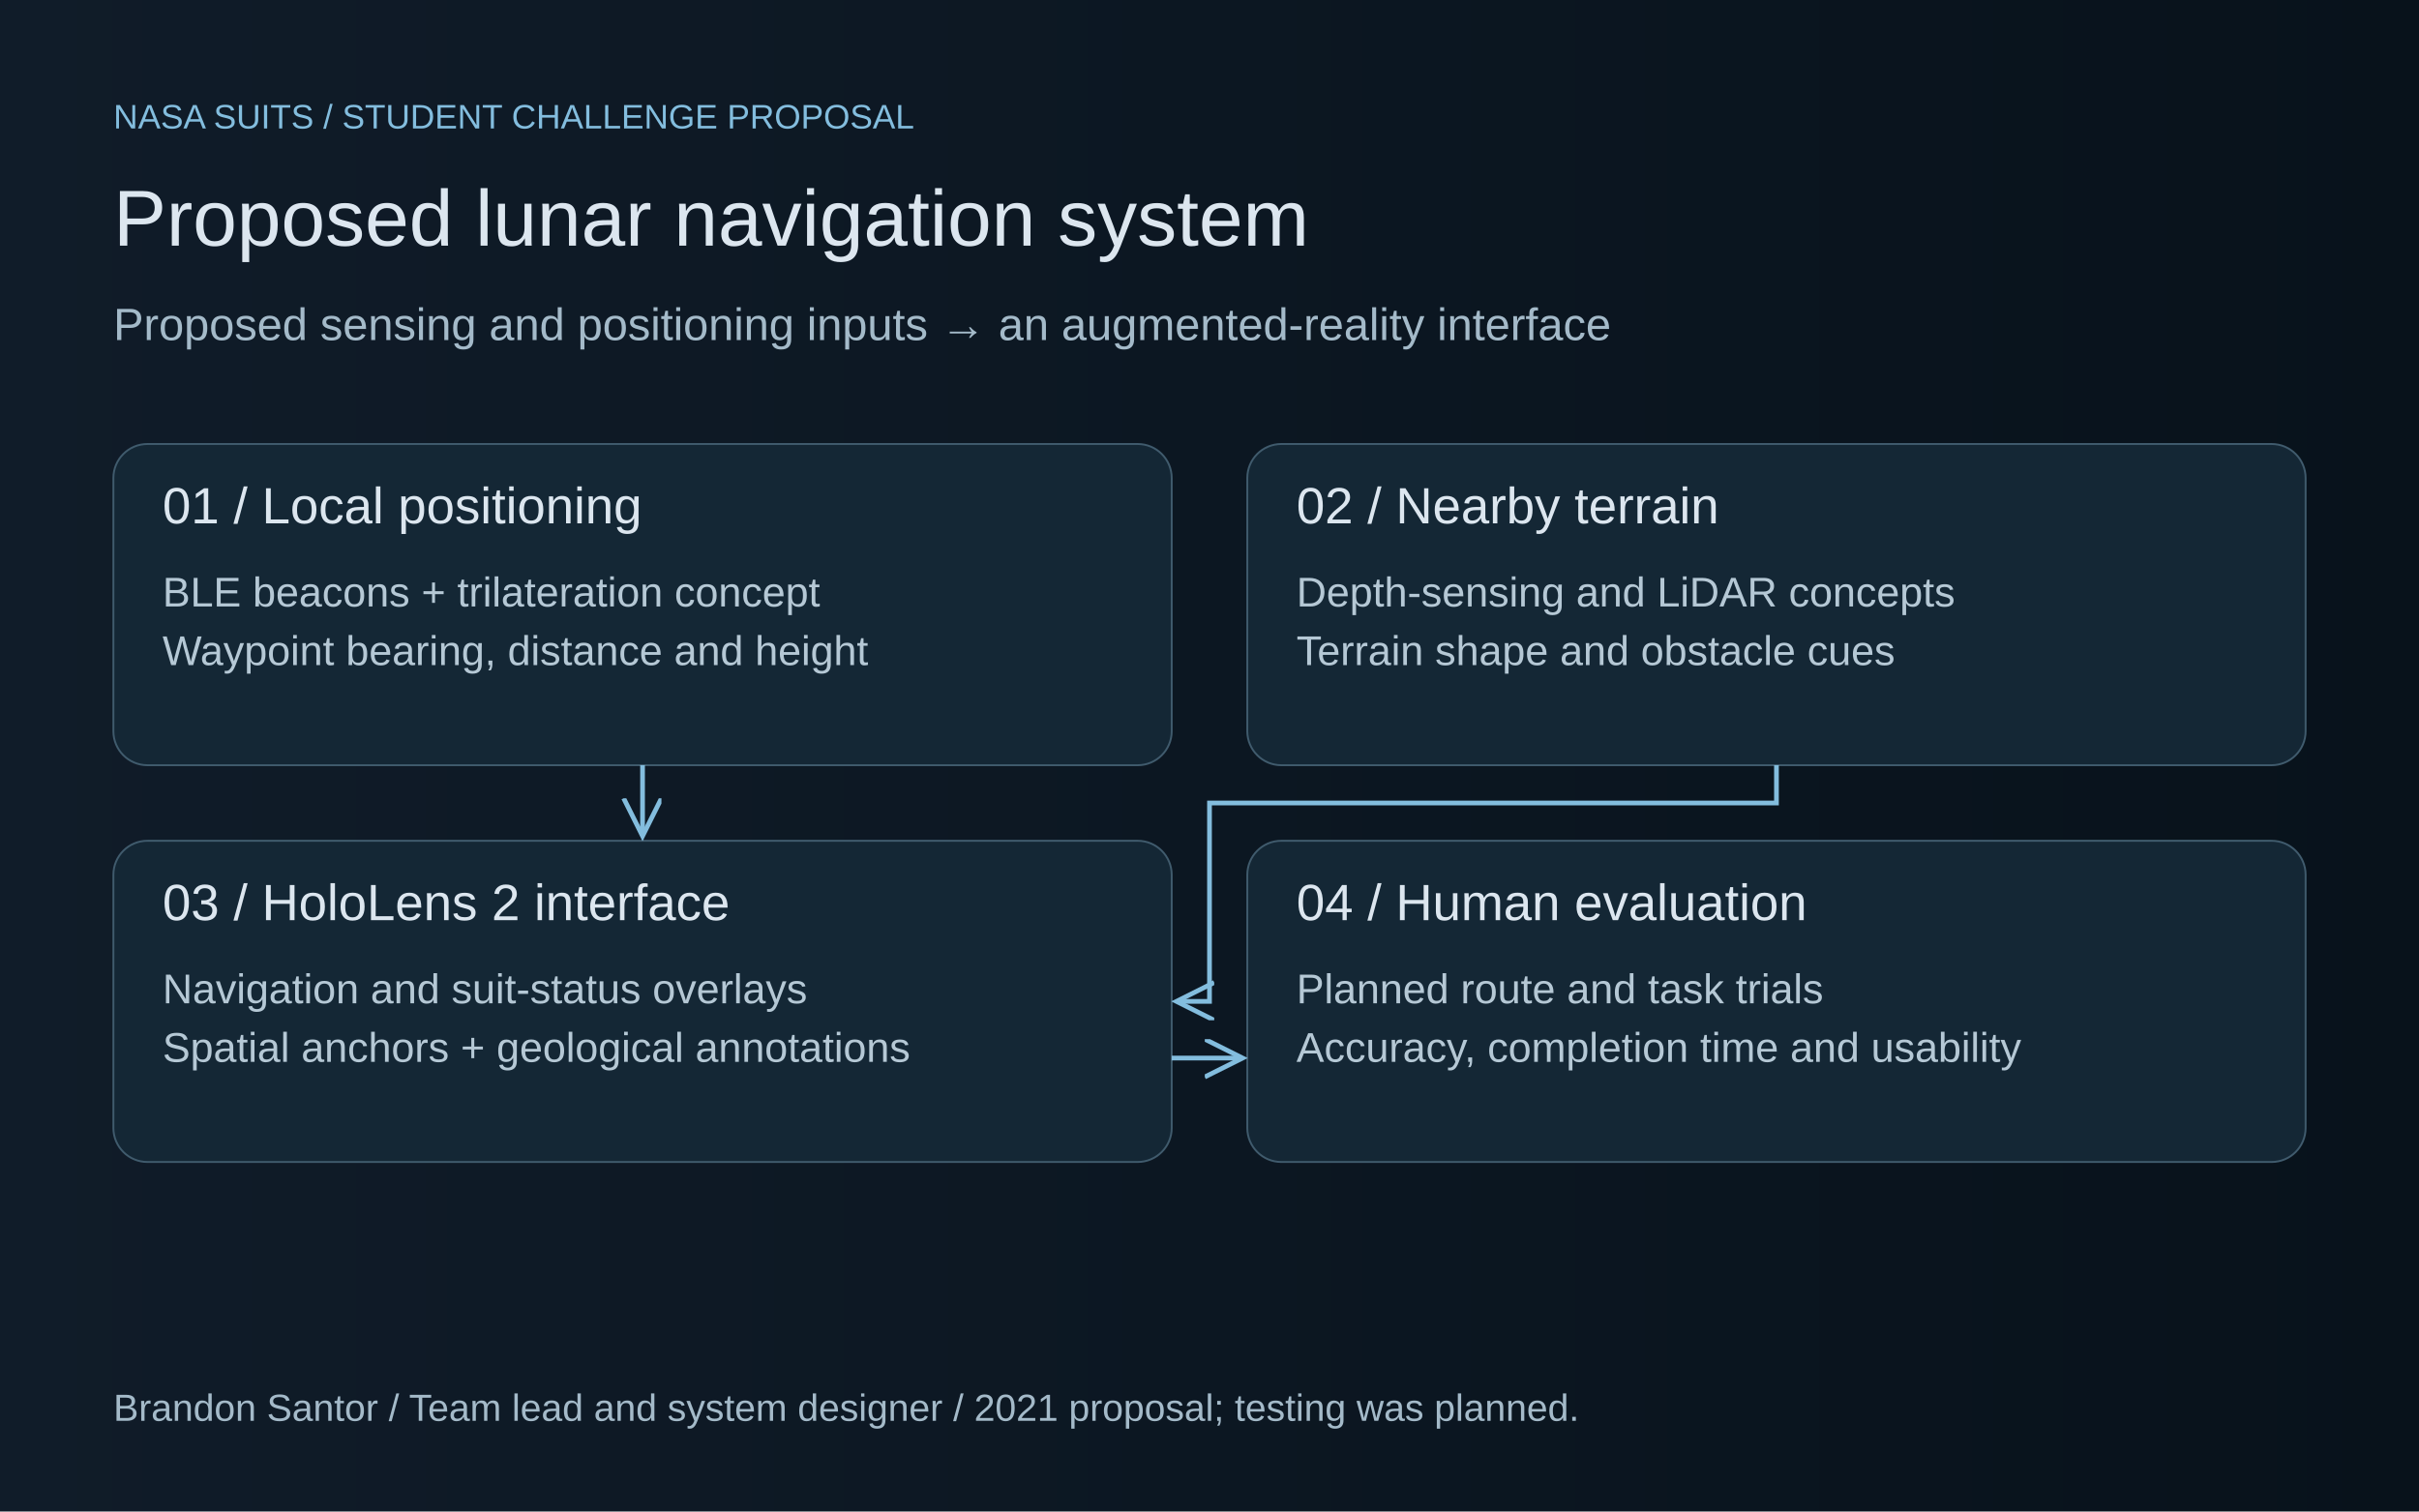
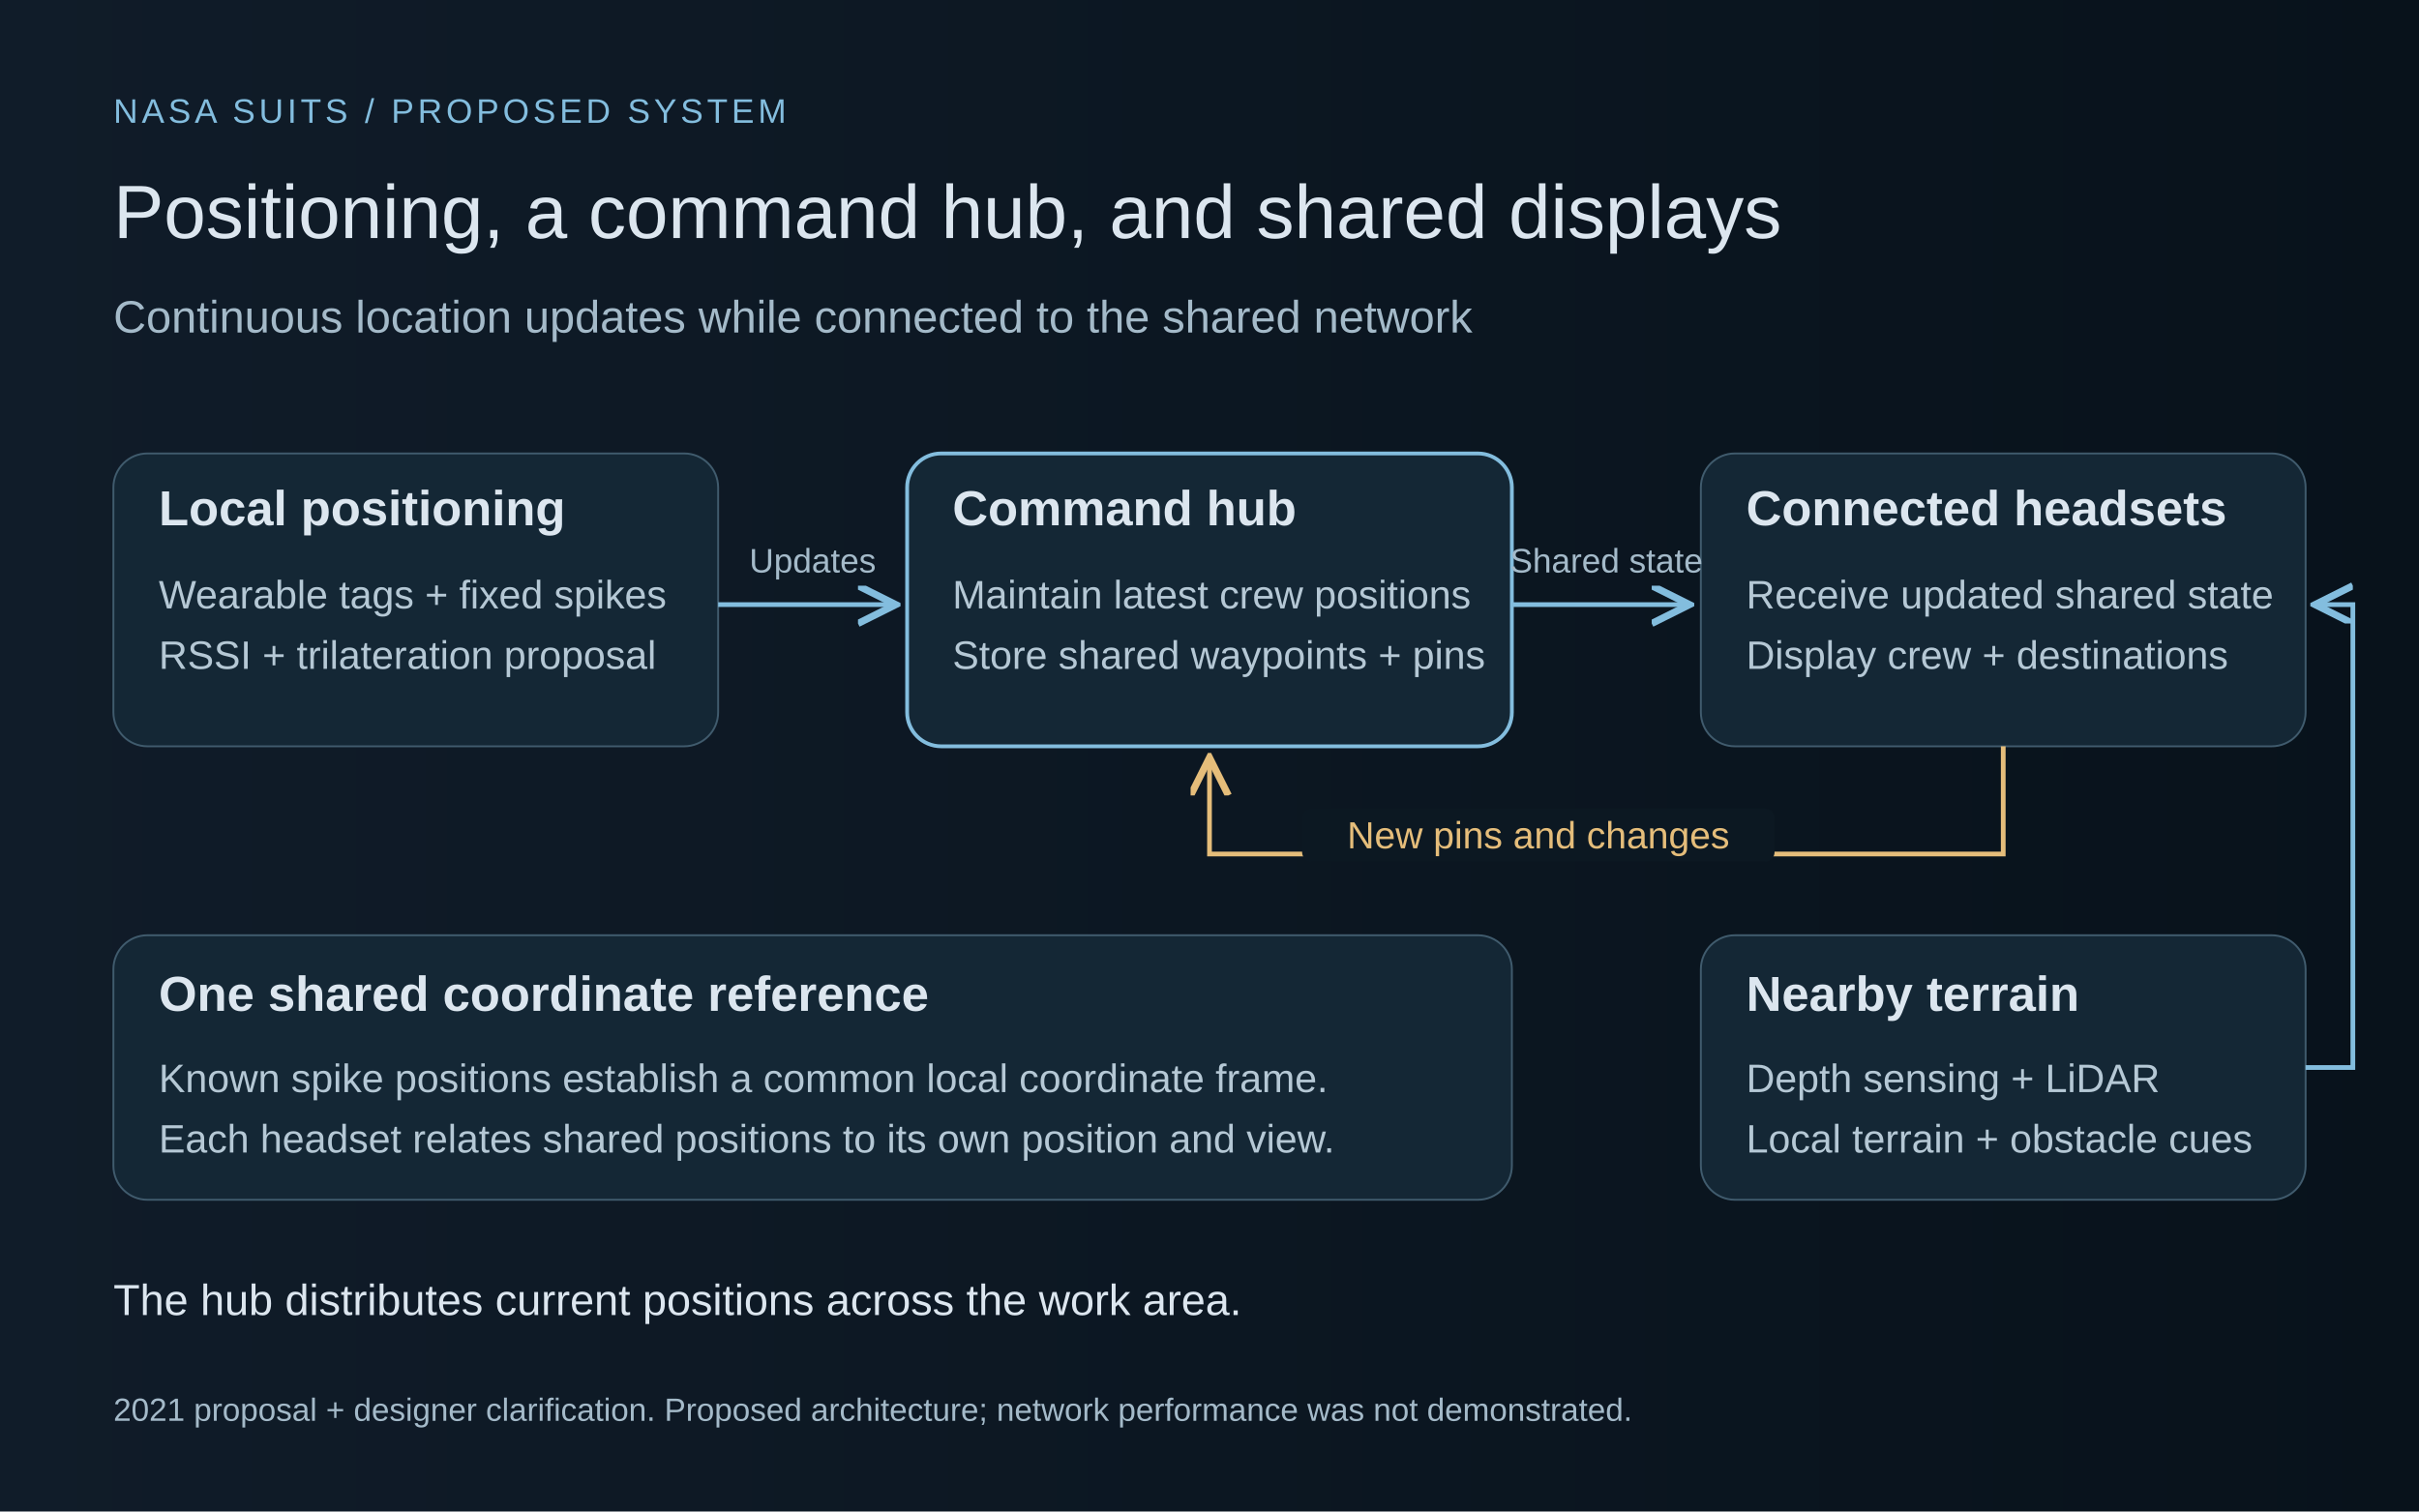
- <svg xmlns="http://www.w3.org/2000/svg" width="1280" height="800" viewBox="0 0 1280 800" role="img" aria-labelledby="title">
+ <svg xmlns="http://www.w3.org/2000/svg" width="1280" height="800" viewBox="0 0 1280 800" role="img" aria-labelledby="title desc">
  <defs>
    <linearGradient id="bg">
      <stop stop-color="#101c29" />
      <stop offset="1" stop-color="#08121b" />
    </linearGradient>
-     <marker id="arrow" markerWidth="9" markerHeight="9" refX="7" refY="4" orient="auto">
-       <path d="M0 0L8 4L0 8" fill="none" stroke="#83bdde" />
+     <marker id="arrow" markerWidth="9" markerHeight="9" refX="8" refY="4" orient="auto">
+       <path d="M0 0L8 4L0 8" fill="none" stroke="#83bdde" stroke-width="1.5" />
+     </marker>
+     <marker id="return-arrow" markerWidth="9" markerHeight="9" refX="8" refY="4" orient="auto">
+       <path d="M0 0L8 4L0 8" fill="none" stroke="#e5bd7a" stroke-width="1.5" />
    </marker>
  </defs>
  <rect width="1280" height="800" fill="url(#bg)" />
-   <text x="60" y="68" fill="#83bdde" font-family="Segoe UI,Arial,sans-serif" font-size="18">NASA SUITS / STUDENT CHALLENGE PROPOSAL</text>
-   <text x="60" y="130" fill="#dce6ef" font-family="Segoe UI,Arial,sans-serif" font-size="42">Proposed lunar navigation system</text>
-   <text x="60" y="180" fill="#a4bac9" font-family="Segoe UI,Arial,sans-serif" font-size="24">Proposed sensing and positioning inputs → an augmented-reality interface</text>
-   <rect x="60" y="235" width="560" height="170" rx="18" fill="#142735" stroke="#405b6d" />
-   <text x="86" y="277" fill="#dce6ef" font-family="Segoe UI,Arial,sans-serif" font-size="27">01 / Local positioning</text>
-   <text x="86" y="321" fill="#b5c8d5" font-family="Segoe UI,Arial,sans-serif" font-size="22">BLE beacons + trilateration concept</text>
-   <text x="86" y="352" fill="#b5c8d5" font-family="Segoe UI,Arial,sans-serif" font-size="22">Waypoint bearing, distance and height</text>
-   <rect x="660" y="235" width="560" height="170" rx="18" fill="#142735" stroke="#405b6d" />
-   <text x="686" y="277" fill="#dce6ef" font-family="Segoe UI,Arial,sans-serif" font-size="27">02 / Nearby terrain</text>
-   <text x="686" y="321" fill="#b5c8d5" font-family="Segoe UI,Arial,sans-serif" font-size="22">Depth-sensing and LiDAR concepts</text>
-   <text x="686" y="352" fill="#b5c8d5" font-family="Segoe UI,Arial,sans-serif" font-size="22">Terrain shape and obstacle cues</text>
-   <rect x="60" y="445" width="560" height="170" rx="18" fill="#142735" stroke="#405b6d" />
-   <text x="86" y="487" fill="#dce6ef" font-family="Segoe UI,Arial,sans-serif" font-size="27">03 / HoloLens 2 interface</text>
-   <text x="86" y="531" fill="#b5c8d5" font-family="Segoe UI,Arial,sans-serif" font-size="22">Navigation and suit-status overlays</text>
-   <text x="86" y="562" fill="#b5c8d5" font-family="Segoe UI,Arial,sans-serif" font-size="22">Spatial anchors + geological annotations</text>
-   <rect x="660" y="445" width="560" height="170" rx="18" fill="#142735" stroke="#405b6d" />
-   <text x="686" y="487" fill="#dce6ef" font-family="Segoe UI,Arial,sans-serif" font-size="27">04 / Human evaluation</text>
-   <text x="686" y="531" fill="#b5c8d5" font-family="Segoe UI,Arial,sans-serif" font-size="22">Planned route and task trials</text>
-   <text x="686" y="562" fill="#b5c8d5" font-family="Segoe UI,Arial,sans-serif" font-size="22">Accuracy, completion time and usability</text>
-   <g fill="none" stroke="#83bdde" stroke-width="2.5" marker-end="url(#arrow)">
-     <path d="M340 405V440" />
-     <path d="M940 405V425H640V530H625" />
-     <path d="M620 560H655" />
+   <g font-family="Segoe UI,Arial,sans-serif">
+     <text x="60" y="65" fill="#83bdde" font-size="18" letter-spacing="2">NASA SUITS / PROPOSED SYSTEM</text>
+     <text x="60" y="126" fill="#dce6ef" font-size="40">Positioning, a command hub, and shared displays</text>
+     <text x="60" y="176" fill="#a4bac9" font-size="24">Continuous location updates while connected to the shared network</text>
+     <g fill="#142735" stroke="#405b6d">
+       <rect x="60" y="240" width="320" height="155" rx="18" />
+       <rect x="480" y="240" width="320" height="155" rx="18" stroke="#83bdde" stroke-width="2" />
+       <rect x="900" y="240" width="320" height="155" rx="18" />
+       <rect x="60" y="495" width="740" height="140" rx="18" />
+       <rect x="900" y="495" width="320" height="140" rx="18" />
+     </g>
+     <g fill="#dce6ef" font-size="26" font-weight="600">
+       <text x="84" y="278">Local positioning</text>
+       <text x="504" y="278">Command hub</text>
+       <text x="924" y="278">Connected headsets</text>
+       <text x="84" y="535">One shared coordinate reference</text>
+       <text x="924" y="535">Nearby terrain</text>
+     </g>
+     <g fill="#b5c8d5" font-size="21">
+       <text x="84" y="322">Wearable tags + fixed spikes</text>
+       <text x="84" y="354">RSSI + trilateration proposal</text>
+       <text x="504" y="322">Maintain latest crew positions</text>
+       <text x="504" y="354">Store shared waypoints + pins</text>
+       <text x="924" y="322">Receive updated shared state</text>
+       <text x="924" y="354">Display crew + destinations</text>
+       <text x="84" y="578">Known spike positions establish a common local coordinate frame.</text>
+       <text x="84" y="610">Each headset relates shared positions to its own position and view.</text>
+       <text x="924" y="578">Depth sensing + LiDAR</text>
+       <text x="924" y="610">Local terrain + obstacle cues</text>
+     </g>
+     <g fill="none" stroke="#83bdde" stroke-width="2.5" marker-end="url(#arrow)">
+       <path d="M380 320H474" />
+       <path d="M800 320H894" />
+       <path d="M1220 565H1245V320H1225" />
+     </g>
+     <g fill="#a4bac9" font-size="18" text-anchor="middle">
+       <text x="430" y="303">Updates</text>
+       <text x="850" y="303">Shared state</text>
+     </g>
+     <path d="M1060 395V452H640V401" fill="none" stroke="#e5bd7a" stroke-width="2.5" marker-end="url(#return-arrow)" />
+     <rect x="689" y="428" width="250" height="28" rx="5" fill="#0c1822" />
+     <text x="814" y="449" text-anchor="middle" fill="#e5bd7a" font-size="20">New pins and changes</text>
+     <text x="60" y="696" fill="#dce6ef" font-size="23">The hub distributes current positions across the work area.</text>
+     <text x="60" y="752" fill="#a4bac9" font-size="17">2021 proposal + designer clarification. Proposed architecture; network performance was not demonstrated.</text>
  </g>
-   <text x="60" y="752" fill="#a4bac9" font-family="Segoe UI,Arial,sans-serif" font-size="20">Brandon Santor / Team lead and system designer / 2021 proposal; testing was planned.</text>
</svg>
